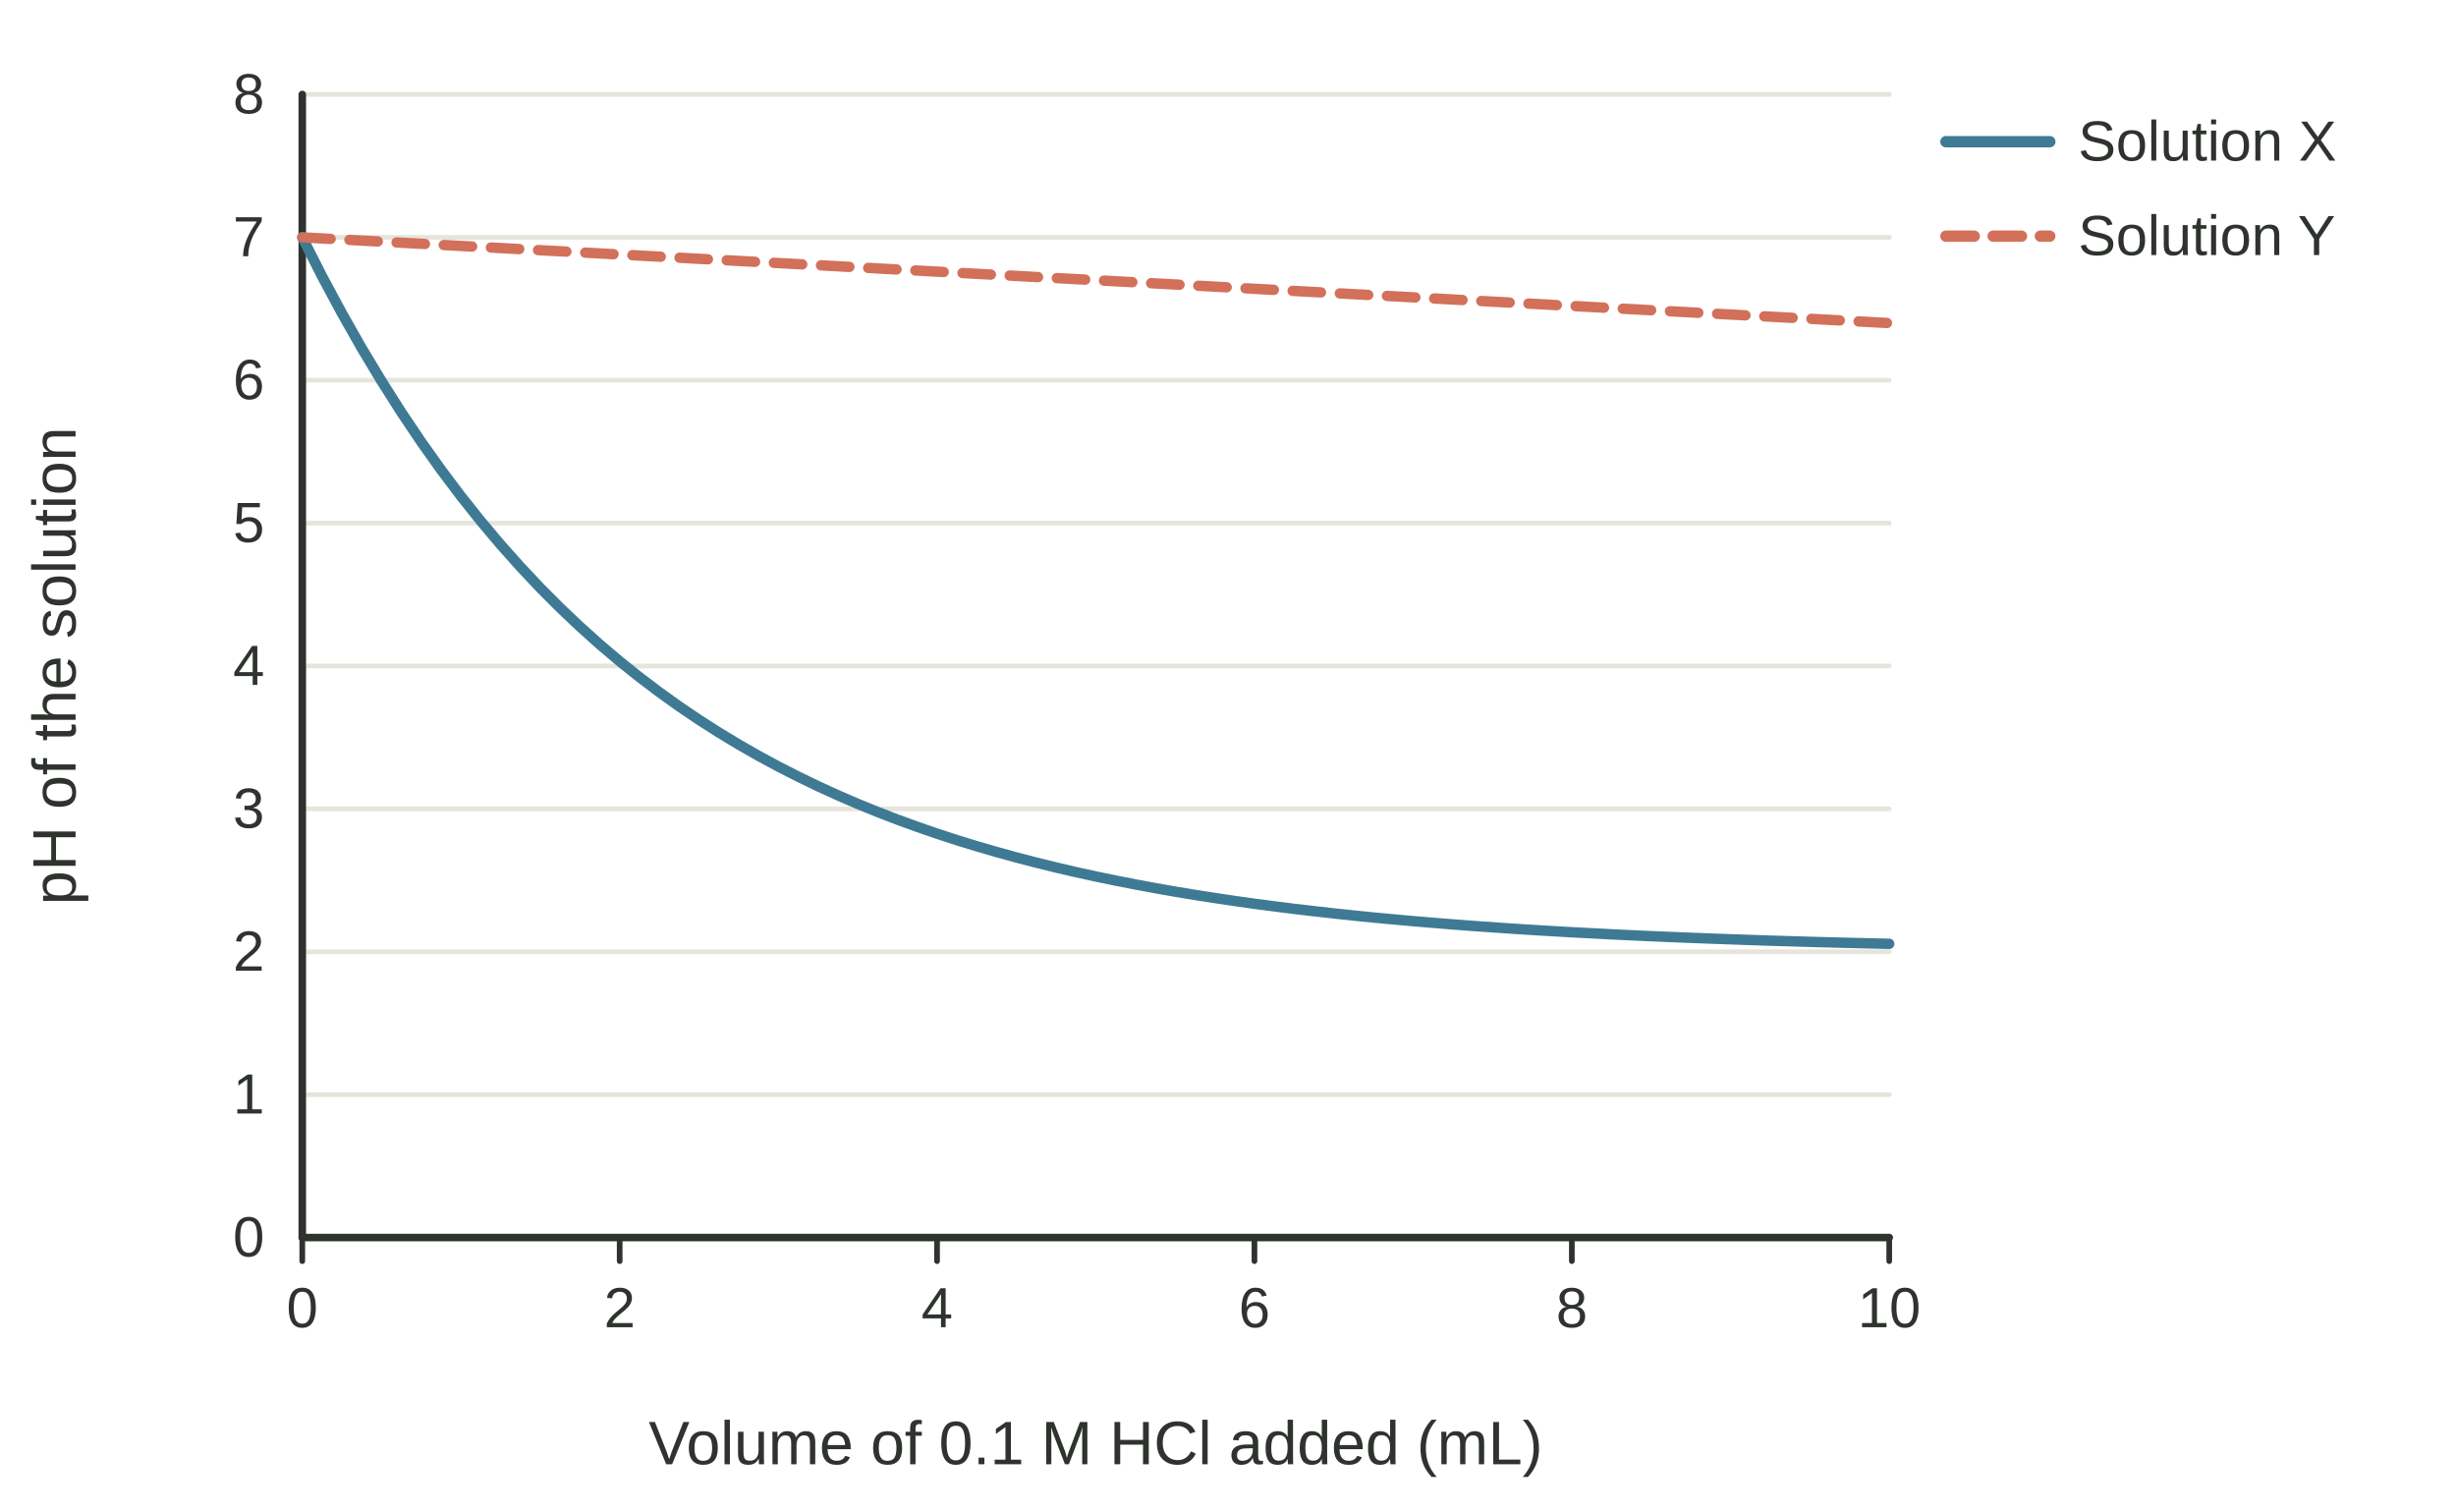
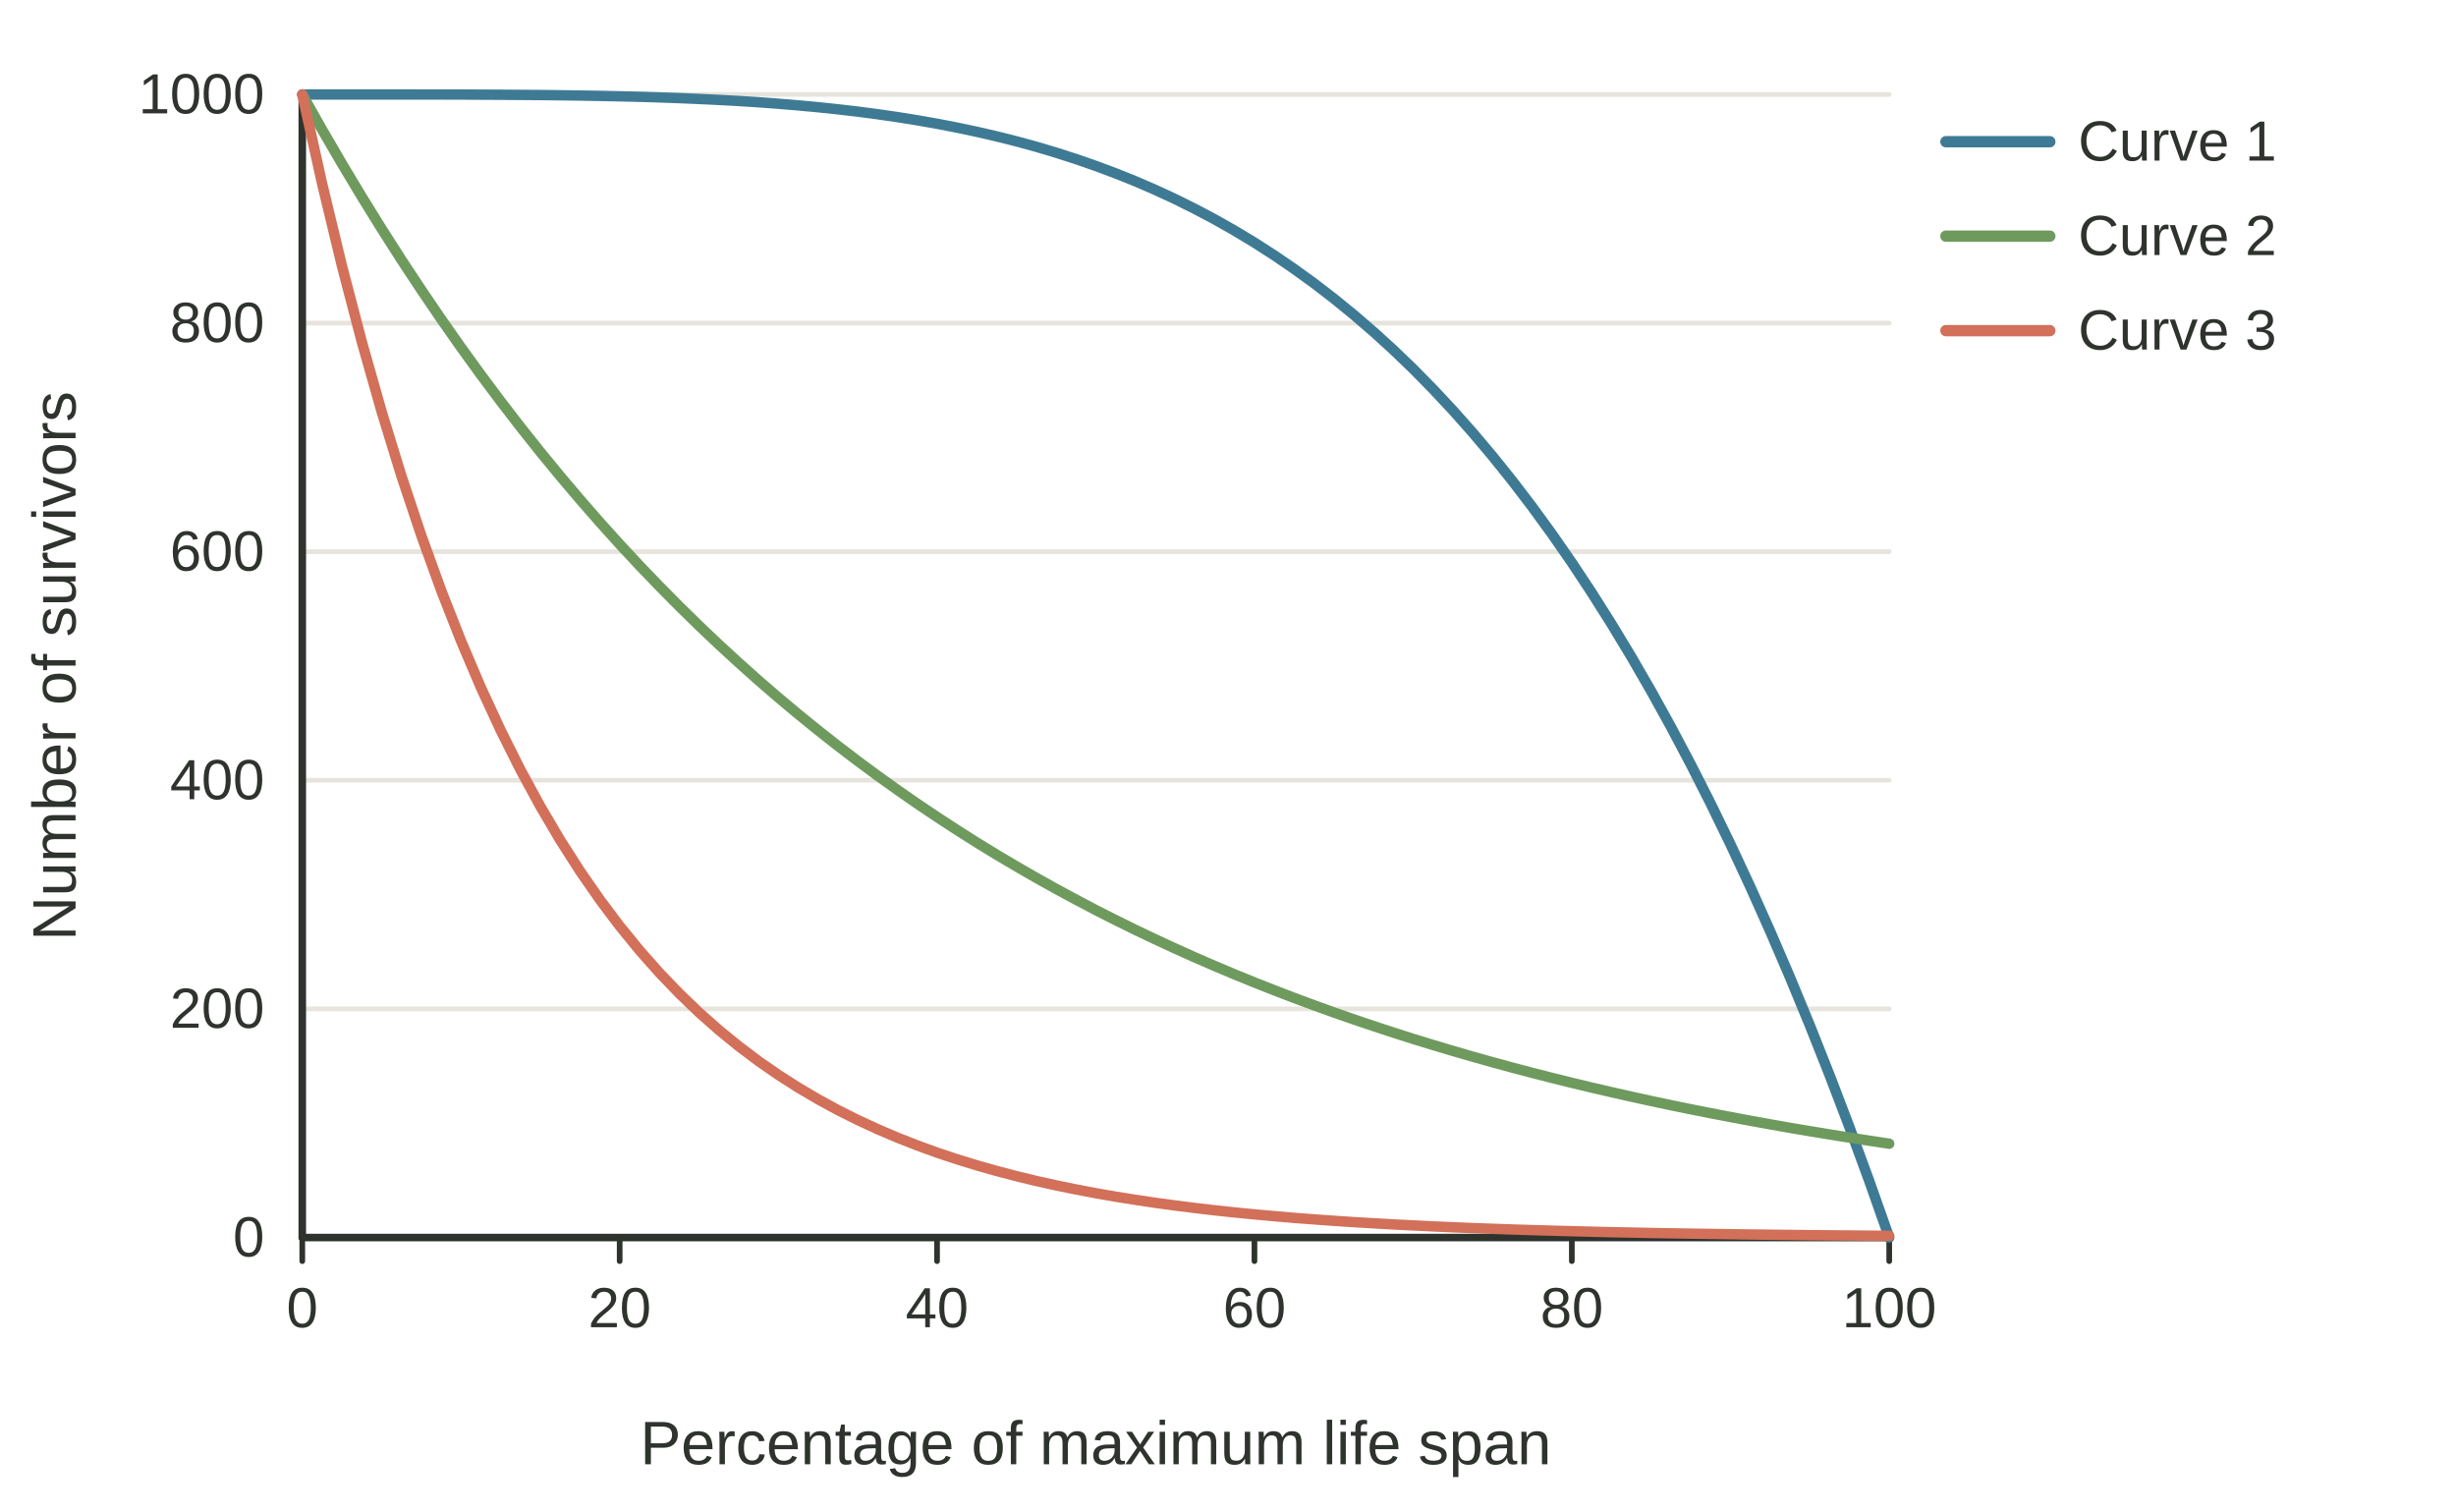
<svg xmlns="http://www.w3.org/2000/svg" viewBox="0 0 520 320" font-family="Nunito, Arial, sans-serif" font-size="13" fill="#2E332E">
  <line x1="64" y1="262" x2="400" y2="262" stroke="#E6E4DC" stroke-width="1" stroke-linecap="round" />
  <text x="56" y="266" text-anchor="end" font-size="12" font-weight="400" fill="#2E332E">0</text>
-   <line x1="64" y1="231.75" x2="400" y2="231.75" stroke="#E6E4DC" stroke-width="1" stroke-linecap="round" />
-   <text x="56" y="235.75" text-anchor="end" font-size="12" font-weight="400" fill="#2E332E">1</text>
-   <line x1="64" y1="201.5" x2="400" y2="201.5" stroke="#E6E4DC" stroke-width="1" stroke-linecap="round" />
-   <text x="56" y="205.5" text-anchor="end" font-size="12" font-weight="400" fill="#2E332E">2</text>
-   <line x1="64" y1="171.25" x2="400" y2="171.25" stroke="#E6E4DC" stroke-width="1" stroke-linecap="round" />
-   <text x="56" y="175.25" text-anchor="end" font-size="12" font-weight="400" fill="#2E332E">3</text>
-   <line x1="64" y1="141" x2="400" y2="141" stroke="#E6E4DC" stroke-width="1" stroke-linecap="round" />
-   <text x="56" y="145" text-anchor="end" font-size="12" font-weight="400" fill="#2E332E">4</text>
-   <line x1="64" y1="110.75" x2="400" y2="110.75" stroke="#E6E4DC" stroke-width="1" stroke-linecap="round" />
-   <text x="56" y="114.75" text-anchor="end" font-size="12" font-weight="400" fill="#2E332E">5</text>
-   <line x1="64" y1="80.5" x2="400" y2="80.5" stroke="#E6E4DC" stroke-width="1" stroke-linecap="round" />
-   <text x="56" y="84.5" text-anchor="end" font-size="12" font-weight="400" fill="#2E332E">6</text>
-   <line x1="64" y1="50.25" x2="400" y2="50.25" stroke="#E6E4DC" stroke-width="1" stroke-linecap="round" />
-   <text x="56" y="54.25" text-anchor="end" font-size="12" font-weight="400" fill="#2E332E">7</text>
+   <line x1="64" y1="213.6" x2="400" y2="213.6" stroke="#E6E4DC" stroke-width="1" stroke-linecap="round" />
+   <text x="56" y="217.6" text-anchor="end" font-size="12" font-weight="400" fill="#2E332E">200</text>
+   <line x1="64" y1="165.2" x2="400" y2="165.2" stroke="#E6E4DC" stroke-width="1" stroke-linecap="round" />
+   <text x="56" y="169.2" text-anchor="end" font-size="12" font-weight="400" fill="#2E332E">400</text>
+   <line x1="64" y1="116.8" x2="400" y2="116.8" stroke="#E6E4DC" stroke-width="1" stroke-linecap="round" />
+   <text x="56" y="120.8" text-anchor="end" font-size="12" font-weight="400" fill="#2E332E">600</text>
+   <line x1="64" y1="68.4" x2="400" y2="68.4" stroke="#E6E4DC" stroke-width="1" stroke-linecap="round" />
+   <text x="56" y="72.4" text-anchor="end" font-size="12" font-weight="400" fill="#2E332E">800</text>
  <line x1="64" y1="20" x2="400" y2="20" stroke="#E6E4DC" stroke-width="1" stroke-linecap="round" />
-   <text x="56" y="24" text-anchor="end" font-size="12" font-weight="400" fill="#2E332E">8</text>
+   <text x="56" y="24" text-anchor="end" font-size="12" font-weight="400" fill="#2E332E">1000</text>
  <line x1="64" y1="262" x2="64" y2="267" stroke="#2E332E" stroke-width="1.2" stroke-linecap="round" />
  <text x="64" y="281" text-anchor="middle" font-size="12" font-weight="400" fill="#2E332E">0</text>
  <line x1="131.2" y1="262" x2="131.2" y2="267" stroke="#2E332E" stroke-width="1.2" stroke-linecap="round" />
-   <text x="131.2" y="281" text-anchor="middle" font-size="12" font-weight="400" fill="#2E332E">2</text>
+   <text x="131.2" y="281" text-anchor="middle" font-size="12" font-weight="400" fill="#2E332E">20</text>
  <line x1="198.4" y1="262" x2="198.4" y2="267" stroke="#2E332E" stroke-width="1.2" stroke-linecap="round" />
-   <text x="198.4" y="281" text-anchor="middle" font-size="12" font-weight="400" fill="#2E332E">4</text>
+   <text x="198.4" y="281" text-anchor="middle" font-size="12" font-weight="400" fill="#2E332E">40</text>
  <line x1="265.6" y1="262" x2="265.6" y2="267" stroke="#2E332E" stroke-width="1.2" stroke-linecap="round" />
-   <text x="265.6" y="281" text-anchor="middle" font-size="12" font-weight="400" fill="#2E332E">6</text>
+   <text x="265.6" y="281" text-anchor="middle" font-size="12" font-weight="400" fill="#2E332E">60</text>
  <line x1="332.8" y1="262" x2="332.8" y2="267" stroke="#2E332E" stroke-width="1.2" stroke-linecap="round" />
-   <text x="332.8" y="281" text-anchor="middle" font-size="12" font-weight="400" fill="#2E332E">8</text>
+   <text x="332.8" y="281" text-anchor="middle" font-size="12" font-weight="400" fill="#2E332E">80</text>
  <line x1="400" y1="262" x2="400" y2="267" stroke="#2E332E" stroke-width="1.2" stroke-linecap="round" />
-   <text x="400" y="281" text-anchor="middle" font-size="12" font-weight="400" fill="#2E332E">10</text>
+   <text x="400" y="281" text-anchor="middle" font-size="12" font-weight="400" fill="#2E332E">100</text>
  <line x1="64" y1="262" x2="400" y2="262" stroke="#2E332E" stroke-width="1.6" stroke-linecap="round" />
  <line x1="64" y1="20" x2="64" y2="262" stroke="#2E332E" stroke-width="1.6" stroke-linecap="round" />
-   <text x="232" y="310" text-anchor="middle" font-size="13" font-weight="400" fill="#2E332E">Volume of 0.1 M HCl added (mL)</text>
-   <text x="16" y="141" text-anchor="middle" font-size="13" font-weight="400" fill="#2E332E" transform="rotate(-90 16 141)">pH of the solution</text>
-   <path d="M64 50.25L68.2 58.52L72.4 66.34L76.6 73.74L80.8 80.72L85 87.33L89.2 93.58L93.4 99.48L97.6 105.06L101.8 110.33L106 115.32L110.2 120.03L114.4 124.49L118.6 128.7L122.8 132.68L127 136.45L131.2 140.01L135.4 143.37L139.6 146.55L143.8 149.56L148 152.4L152.2 155.08L156.4 157.62L160.6 160.02L164.8 162.29L169 164.43L173.2 166.46L177.4 168.38L181.6 170.19L185.8 171.9L190 173.52L194.2 175.05L198.4 176.5L202.6 177.87L206.8 179.16L211 180.38L215.2 181.54L219.4 182.63L223.6 183.66L227.8 184.64L232 185.56L236.2 186.43L240.4 187.25L244.6 188.03L248.8 188.77L253 189.47L257.2 190.12L261.4 190.75L265.6 191.34L269.8 191.89L274 192.42L278.2 192.91L282.4 193.38L286.6 193.83L290.8 194.25L295 194.64L299.2 195.02L303.4 195.37L307.6 195.71L311.8 196.03L316 196.32L320.2 196.61L324.4 196.88L328.6 197.13L332.8 197.37L337 197.59L341.2 197.81L345.4 198.01L349.6 198.2L353.8 198.38L358 198.55L362.2 198.71L366.4 198.86L370.6 199.01L374.8 199.15L379 199.27L383.2 199.4L387.4 199.51L391.6 199.62L395.8 199.72L400 199.82" fill="none" stroke="#3F7A94" stroke-width="2.2" stroke-linecap="round" stroke-linejoin="round" />
-   <path d="M64 50.25L80.8 51.16L97.6 52.07L114.4 52.97L131.2 53.88L148 54.79L164.8 55.69L181.6 56.6L198.4 57.51L215.2 58.42L232 59.32L248.8 60.23L265.6 61.14L282.4 62.05L299.2 62.95L316 63.86L332.8 64.77L349.6 65.68L366.4 66.59L383.2 67.49L400 68.4" fill="none" stroke="#D2705A" stroke-width="2.2" stroke-dasharray="6 4" stroke-linecap="round" stroke-linejoin="round" />
+   <text x="232" y="310" text-anchor="middle" font-size="13" font-weight="400" fill="#2E332E">Percentage of maximum life span</text>
+   <text x="16" y="141" text-anchor="middle" font-size="13" font-weight="400" fill="#2E332E" transform="rotate(-90 16 141)">Number of survivors</text>
+   <path d="M64 20L68.2 20L72.4 20L76.6 20L80.8 20L85 20L89.2 20.01L93.4 20.01L97.6 20.02L101.8 20.04L106 20.06L110.2 20.09L114.4 20.12L118.6 20.17L122.8 20.23L127 20.3L131.2 20.39L135.4 20.49L139.6 20.62L143.8 20.77L148 20.95L152.2 21.15L156.4 21.38L160.6 21.65L164.8 21.96L169 22.31L173.2 22.7L177.4 23.14L181.6 23.63L185.8 24.18L190 24.79L194.2 25.46L198.4 26.2L202.6 27.01L206.8 27.9L211 28.87L215.2 29.92L219.4 31.07L223.6 32.32L227.8 33.67L232 35.13L236.2 36.7L240.4 38.38L244.6 40.2L248.8 42.14L253 44.23L257.2 46.45L261.4 48.83L265.6 51.36L269.8 54.06L274 56.93L278.2 59.97L282.4 63.2L286.6 66.62L290.8 70.24L295 74.06L299.2 78.1L303.4 82.37L307.6 86.86L311.8 91.59L316 96.57L320.2 101.8L324.4 107.3L328.6 113.07L332.8 119.12L337 125.47L341.2 132.11L345.4 139.06L349.6 146.33L353.8 153.92L358 161.86L362.2 170.14L366.4 178.78L370.6 187.78L374.8 197.17L379 206.94L383.2 217.11L387.4 227.69L391.6 238.69L395.8 250.12L400 262" fill="none" stroke="#3F7A94" stroke-width="2.2" stroke-linecap="round" stroke-linejoin="round" />
+   <path d="M64 20L68.2 27.45L72.4 34.66L76.6 41.66L80.8 48.44L85 55.01L89.2 61.37L93.4 67.55L97.6 73.53L101.8 79.33L106 84.95L110.2 90.4L114.4 95.68L118.6 100.79L122.8 105.75L127 110.56L131.2 115.22L135.4 119.74L139.6 124.11L143.8 128.35L148 132.47L152.2 136.45L156.4 140.31L160.6 144.06L164.8 147.69L169 151.2L173.2 154.61L177.4 157.92L181.6 161.12L185.8 164.22L190 167.23L194.2 170.15L198.4 172.97L202.6 175.71L206.8 178.37L211 180.94L215.2 183.43L219.4 185.85L223.6 188.19L227.8 190.46L232 192.67L236.2 194.8L240.4 196.87L244.6 198.87L248.8 200.81L253 202.7L257.2 204.52L261.4 206.29L265.6 208L269.8 209.66L274 211.27L278.2 212.83L282.4 214.35L286.6 215.81L290.8 217.23L295 218.61L299.2 219.95L303.4 221.24L307.6 222.49L311.8 223.71L316 224.89L320.2 226.03L324.4 227.14L328.6 228.21L332.8 229.25L337 230.26L341.2 231.23L345.4 232.18L349.6 233.1L353.8 233.99L358 234.85L362.2 235.68L366.4 236.49L370.6 237.28L374.8 238.04L379 238.78L383.2 239.49L387.4 240.18L391.6 240.85L395.8 241.5L400 242.14" fill="none" stroke="#6E9A5E" stroke-width="2.2" stroke-linecap="round" stroke-linejoin="round" />
+   <path d="M64 20L68.2 38.88L72.4 56.3L76.6 72.35L80.8 87.15L85 100.79L89.2 113.37L93.4 124.97L97.6 135.66L101.8 145.52L106 154.61L110.2 162.99L114.4 170.72L118.6 177.84L122.8 184.41L127 190.46L131.2 196.05L135.4 201.19L139.6 205.94L143.8 210.31L148 214.35L152.2 218.07L156.4 221.49L160.6 224.66L164.8 227.57L169 230.26L173.2 232.73L177.4 235.02L181.6 237.12L185.8 239.06L190 240.85L194.2 242.5L198.4 244.03L202.6 245.43L206.8 246.72L211 247.91L215.2 249.01L219.4 250.03L223.6 250.96L227.8 251.82L232 252.62L236.2 253.35L240.4 254.02L244.6 254.65L248.8 255.22L253 255.75L257.2 256.24L261.4 256.69L265.6 257.1L269.8 257.48L274 257.84L278.2 258.16L282.4 258.46L286.6 258.74L290.8 258.99L295 259.23L299.2 259.44L303.4 259.64L307.6 259.83L311.8 260L316 260.15L320.2 260.3L324.4 260.43L328.6 260.55L332.8 260.66L337 260.77L341.2 260.87L345.4 260.95L349.6 261.04L353.8 261.11L358 261.18L362.2 261.24L366.4 261.3L370.6 261.36L374.8 261.41L379 261.45L383.2 261.5L387.4 261.54L391.6 261.57L395.8 261.61L400 261.64" fill="none" stroke="#D2705A" stroke-width="2.2" stroke-linecap="round" stroke-linejoin="round" />
  <line x1="412" y1="30" x2="434" y2="30" stroke="#3F7A94" stroke-width="2.4" stroke-linecap="round" />
-   <text x="440" y="34" text-anchor="start" font-size="12" font-weight="400" fill="#2E332E">Solution X</text>
-   <line x1="412" y1="50" x2="434" y2="50" stroke="#D2705A" stroke-width="2.4" stroke-dasharray="6 4" stroke-linecap="round" />
-   <text x="440" y="54" text-anchor="start" font-size="12" font-weight="400" fill="#2E332E">Solution Y</text>
+   <text x="440" y="34" text-anchor="start" font-size="12" font-weight="400" fill="#2E332E">Curve 1</text>
+   <line x1="412" y1="50" x2="434" y2="50" stroke="#6E9A5E" stroke-width="2.4" stroke-linecap="round" />
+   <text x="440" y="54" text-anchor="start" font-size="12" font-weight="400" fill="#2E332E">Curve 2</text>
+   <line x1="412" y1="70" x2="434" y2="70" stroke="#D2705A" stroke-width="2.4" stroke-linecap="round" />
+   <text x="440" y="74" text-anchor="start" font-size="12" font-weight="400" fill="#2E332E">Curve 3</text>
</svg>
